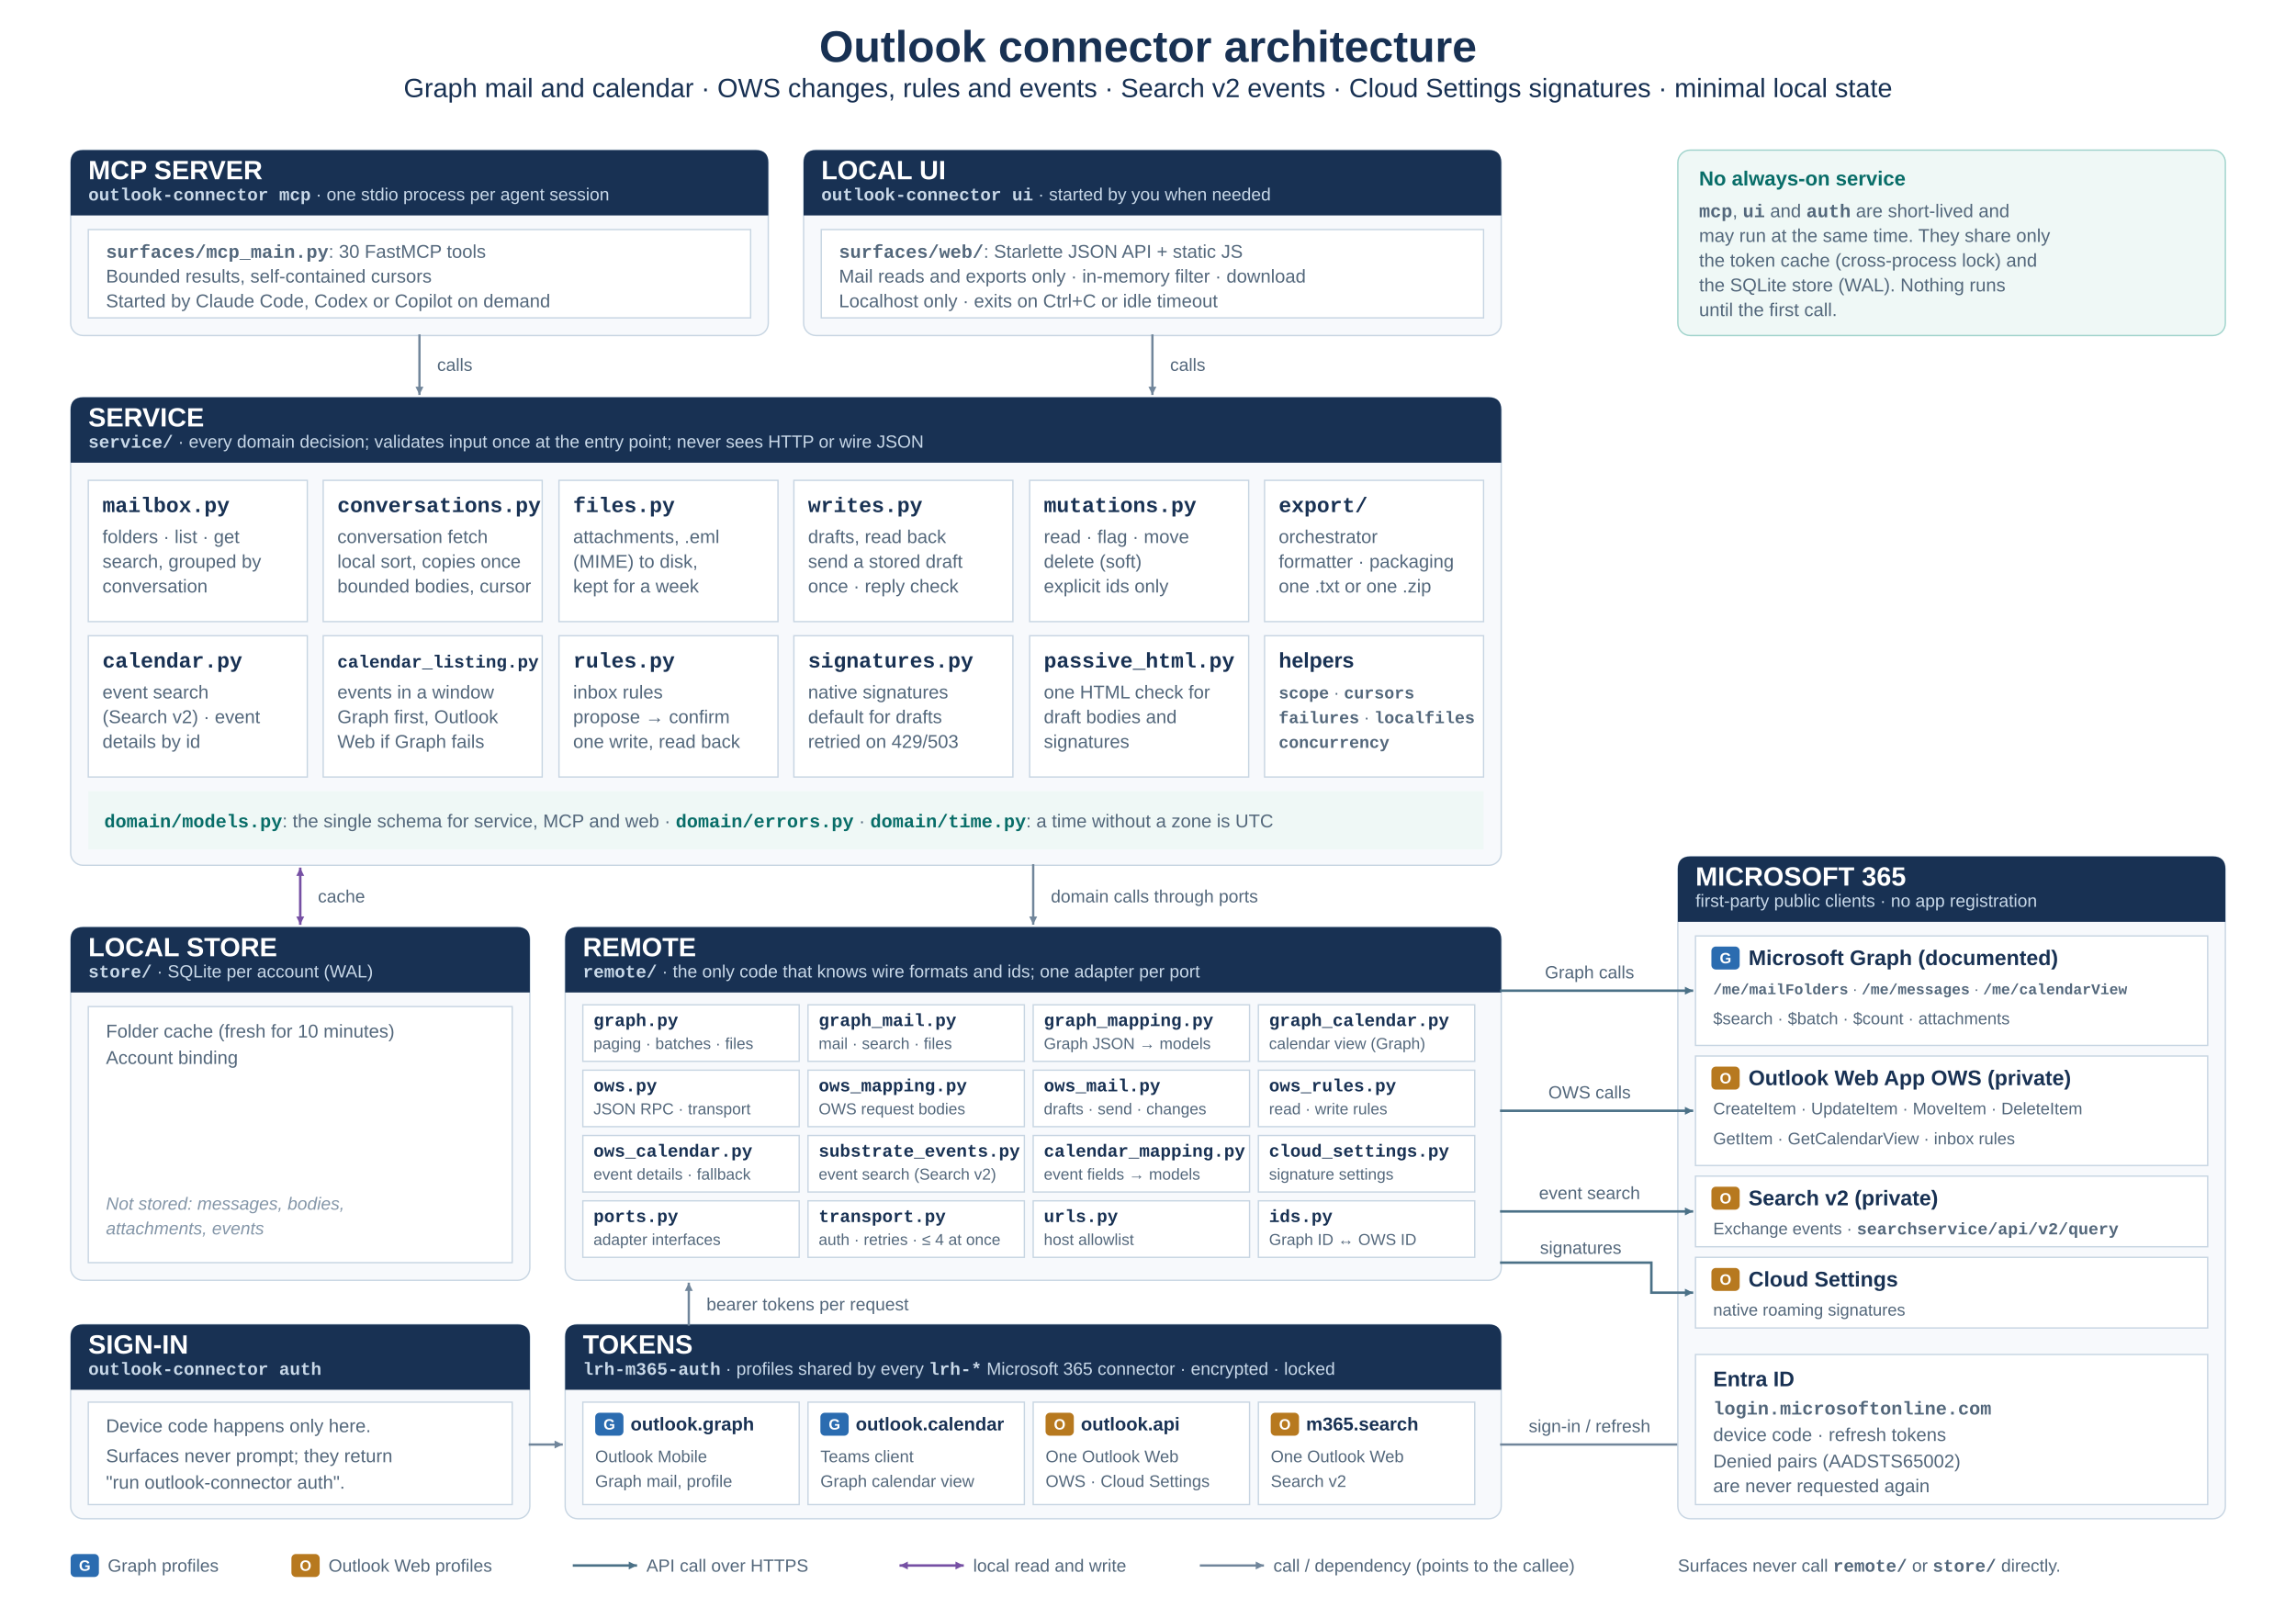
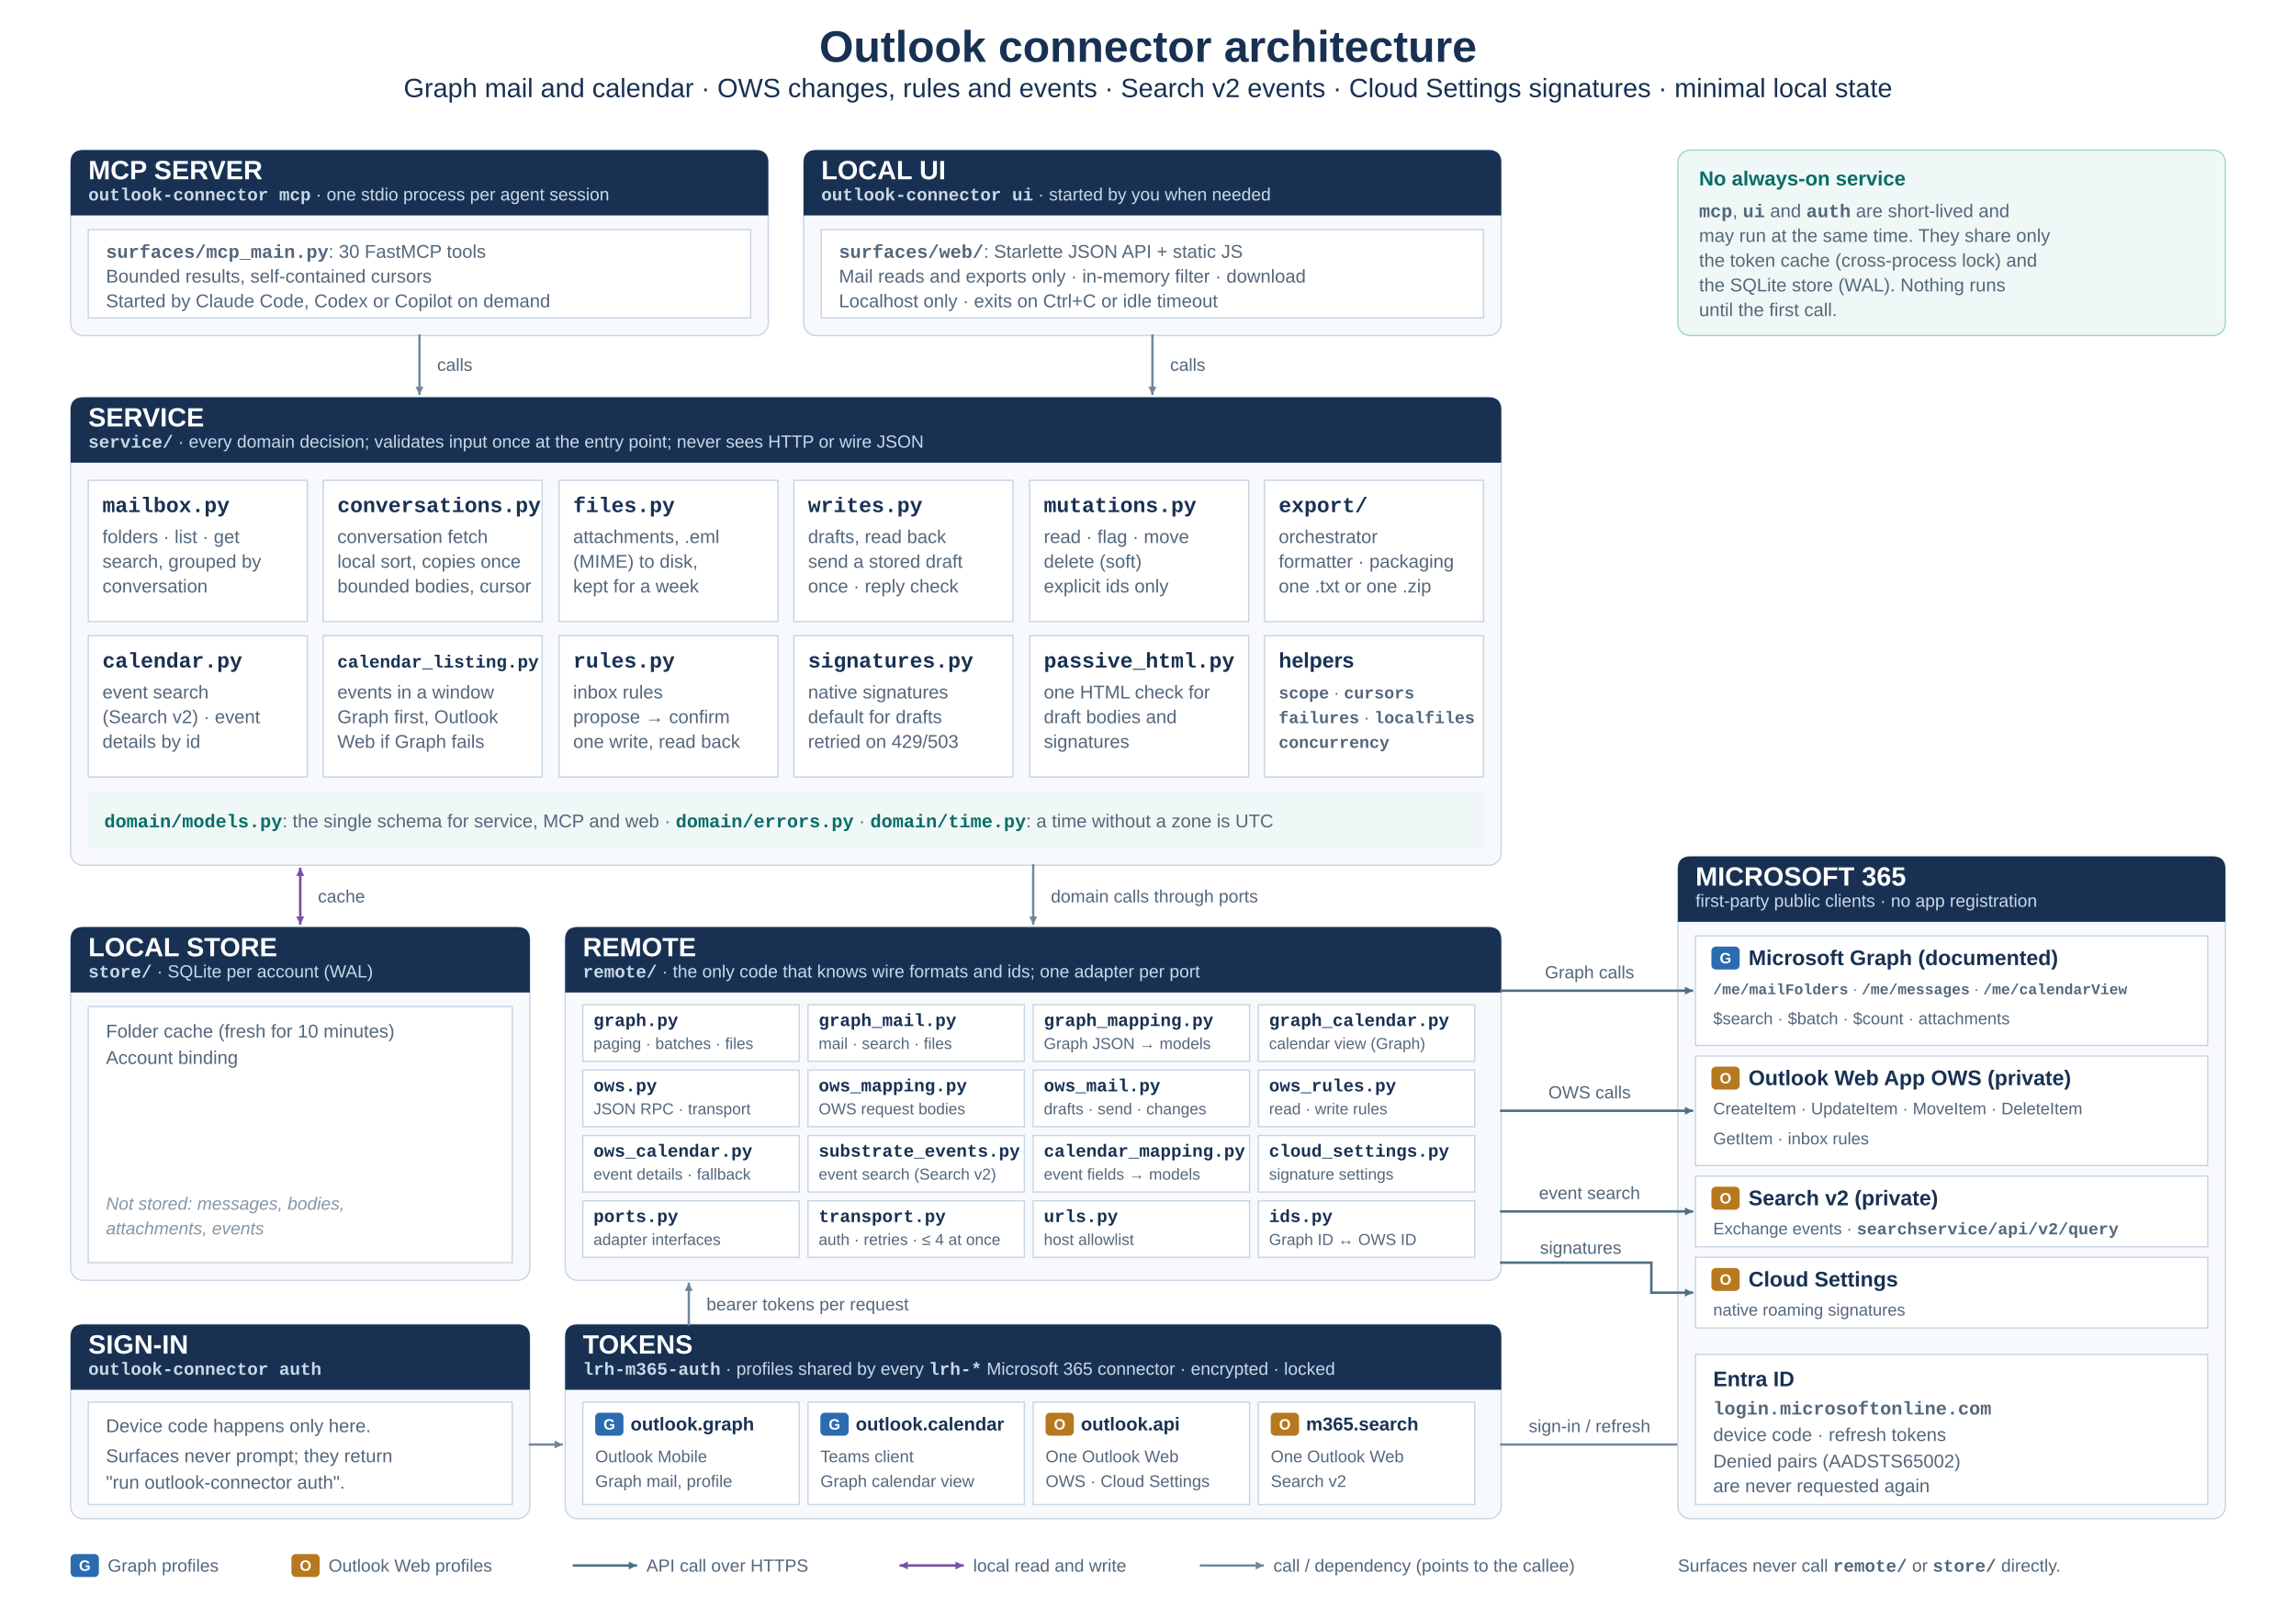
<svg xmlns="http://www.w3.org/2000/svg" width="2600" height="1820" viewBox="0 0 2600 1820" role="img" aria-labelledby="title description">
  <defs>
    <style>
      text { font-family: Arial, Helvetica, sans-serif; }
      .title { fill: #183153; font-size: 50px; font-weight: 700; }
      .subtitle { fill: #183153; font-size: 30px; }
      .card-title { fill: #fff; font-size: 30px; font-weight: 700; }
      .card-subtitle { fill: #c8d8e8; font-size: 20px; }
      .section-title { fill: #183153; font-size: 24px; font-weight: 700; }
      .detail { fill: #53677b; font-size: 21px; }
      .muted { fill: #8496a8; font-size: 20px; font-style: italic; }
      .code { font-family: "Courier New", Consolas, monospace; font-weight: 700; }
      .badge { fill: #fff; font-size: 17px; font-weight: 700; }
      .note-title { fill: #086d68; font-size: 23px; font-weight: 700; }
      .flow-label { fill: #53677b; font-size: 20px; }
      .call-flow { fill: none; stroke: #71869b; stroke-width: 2.6; stroke-linecap: square; stroke-linejoin: miter; marker-end: url(#arrow); }
      .api-flow { fill: none; stroke: #4b7187; stroke-width: 2.8; stroke-linecap: square; marker-end: url(#api-arrow); }
      .local-flow { fill: none; stroke: #7650a4; stroke-width: 2.8; stroke-linecap: square; marker-start: url(#purple-arrow); marker-end: url(#purple-arrow); }
    </style>
    <marker id="arrow" markerWidth="9" markerHeight="9" refX="8" refY="4.5" orient="auto" markerUnits="userSpaceOnUse">
      <path d="M0 0 L9 4.5 L0 9 Z" fill="#71869b" />
    </marker>
    <marker id="api-arrow" markerWidth="9" markerHeight="9" refX="8" refY="4.5" orient="auto" markerUnits="userSpaceOnUse">
      <path d="M0 0 L9 4.5 L0 9 Z" fill="#4b7187" />
    </marker>
    <marker id="purple-arrow" markerWidth="9" markerHeight="9" refX="8" refY="4.5" orient="auto-start-reverse" markerUnits="userSpaceOnUse">
      <path d="M0 0 L9 4.5 L0 9 Z" fill="#7650a4" />
    </marker>
  </defs>
  <rect width="2600" height="1820" fill="#fff" />
  <text class="title" x="1300" y="70" text-anchor="middle">Outlook connector architecture</text>
  <text class="subtitle" x="1300" y="110" text-anchor="middle">Graph mail and calendar · OWS changes, rules and events · Search v2 events · Cloud Settings signatures · minimal local state</text>
  <rect x="80" y="170" width="790" height="210" rx="14" fill="#f7f9fc" stroke="#c7d5e2" stroke-width="1.5" />
  <path d="M80 244 V184 Q80 170 94 170 H856 Q870 170 870 184 V244 Z" fill="#183153" />
  <text class="card-title" x="100" y="203">MCP SERVER</text>
  <text class="card-subtitle" x="100" y="227">
    <tspan class="code">outlook-connector mcp</tspan> · one stdio process per agent session</text>
  <rect x="100" y="260" width="750" height="100" fill="#fff" stroke="#c7d5e2" stroke-width="1.5" />
  <text class="detail" x="120" y="292">
    <tspan class="code">surfaces/mcp_main.py</tspan>: 30 FastMCP tools</text>
  <text class="detail" x="120" y="320">Bounded results, self-contained cursors</text>
  <text class="detail" x="120" y="348">Started by Claude Code, Codex or Copilot on demand</text>
  <rect x="910" y="170" width="790" height="210" rx="14" fill="#f7f9fc" stroke="#c7d5e2" stroke-width="1.5" />
  <path d="M910 244 V184 Q910 170 924 170 H1686 Q1700 170 1700 184 V244 Z" fill="#183153" />
  <text class="card-title" x="930" y="203">LOCAL UI</text>
  <text class="card-subtitle" x="930" y="227">
    <tspan class="code">outlook-connector ui</tspan> · started by you when needed</text>
  <rect x="930" y="260" width="750" height="100" fill="#fff" stroke="#c7d5e2" stroke-width="1.5" />
  <text class="detail" x="950" y="292">
    <tspan class="code">surfaces/web/</tspan>: Starlette JSON API + static JS</text>
  <text class="detail" x="950" y="320">Mail reads and exports only · in-memory filter · download</text>
  <text class="detail" x="950" y="348">Localhost only · exits on Ctrl+C or idle timeout</text>
  <rect x="1900" y="170" width="620" height="210" rx="14" fill="#eff8f6" stroke="#9fd3cb" stroke-width="1.5" />
  <text class="note-title" x="1924" y="210">No always-on service</text>
  <text class="detail" x="1924" y="246">
    <tspan class="code">mcp</tspan>, <tspan class="code">ui</tspan> and <tspan class="code">auth</tspan> are short-lived and</text>
  <text class="detail" x="1924" y="274">may run at the same time. They share only</text>
  <text class="detail" x="1924" y="302">the token cache (cross-process lock) and</text>
  <text class="detail" x="1924" y="330">the SQLite store (WAL). Nothing runs</text>
  <text class="detail" x="1924" y="358">until the first call.</text>
  <path class="call-flow" d="M475 380 V446" />
  <path class="call-flow" d="M1305 380 V446" />
  <text class="flow-label" x="495" y="420">calls</text>
  <text class="flow-label" x="1325" y="420">calls</text>
  <rect x="80" y="450" width="1620" height="530" rx="14" fill="#f7f9fc" stroke="#c7d5e2" stroke-width="1.5" />
  <path d="M80 524 V464 Q80 450 94 450 H1686 Q1700 450 1700 464 V524 Z" fill="#183153" />
  <text class="card-title" x="100" y="483">SERVICE</text>
  <text class="card-subtitle" x="100" y="507">
    <tspan class="code">service/</tspan> · every domain decision; validates input once at the entry point; never sees HTTP or wire JSON</text>
  <rect x="100" y="544" width="248" height="160" fill="#fff" stroke="#c7d5e2" stroke-width="1.5" />
  <text class="section-title code" x="116" y="580">mailbox.py</text>
  <text class="detail" x="116" y="615">folders · list · get</text>
  <text class="detail" x="116" y="643">search, grouped by</text>
  <text class="detail" x="116" y="671">conversation</text>
  <rect x="366" y="544" width="248" height="160" fill="#fff" stroke="#c7d5e2" stroke-width="1.5" />
  <text class="section-title code" x="382" y="580">conversations.py</text>
  <text class="detail" x="382" y="615">conversation fetch</text>
  <text class="detail" x="382" y="643">local sort, copies once</text>
  <text class="detail" x="382" y="671">bounded bodies, cursor</text>
  <rect x="633" y="544" width="248" height="160" fill="#fff" stroke="#c7d5e2" stroke-width="1.5" />
  <text class="section-title code" x="649" y="580">files.py</text>
  <text class="detail" x="649" y="615">attachments, .eml</text>
  <text class="detail" x="649" y="643">(MIME) to disk,</text>
  <text class="detail" x="649" y="671">kept for a week</text>
  <rect x="899" y="544" width="248" height="160" fill="#fff" stroke="#c7d5e2" stroke-width="1.5" />
  <text class="section-title code" x="915" y="580">writes.py</text>
  <text class="detail" x="915" y="615">drafts, read back</text>
  <text class="detail" x="915" y="643">send a stored draft</text>
  <text class="detail" x="915" y="671">once · reply check</text>
  <rect x="1166" y="544" width="248" height="160" fill="#fff" stroke="#c7d5e2" stroke-width="1.5" />
  <text class="section-title code" x="1182" y="580">mutations.py</text>
  <text class="detail" x="1182" y="615">read · flag · move</text>
  <text class="detail" x="1182" y="643">delete (soft)</text>
  <text class="detail" x="1182" y="671">explicit ids only</text>
  <rect x="1432" y="544" width="248" height="160" fill="#fff" stroke="#c7d5e2" stroke-width="1.5" />
  <text class="section-title code" x="1448" y="580">export/</text>
  <text class="detail" x="1448" y="615">orchestrator</text>
  <text class="detail" x="1448" y="643">formatter · packaging</text>
  <text class="detail" x="1448" y="671">one .txt or one .zip</text>
  <rect x="100" y="720" width="248" height="160" fill="#fff" stroke="#c7d5e2" stroke-width="1.5" />
  <text class="section-title code" x="116" y="756">calendar.py</text>
  <text class="detail" x="116" y="791">event search</text>
  <text class="detail" x="116" y="819">(Search v2) · event</text>
  <text class="detail" x="116" y="847">details by id</text>
  <rect x="366" y="720" width="248" height="160" fill="#fff" stroke="#c7d5e2" stroke-width="1.5" />
  <text class="section-title code" x="382" y="756" style="font-size:20px">calendar_listing.py</text>
  <text class="detail" x="382" y="791">events in a window</text>
  <text class="detail" x="382" y="819">Graph first, Outlook</text>
  <text class="detail" x="382" y="847">Web if Graph fails</text>
  <rect x="633" y="720" width="248" height="160" fill="#fff" stroke="#c7d5e2" stroke-width="1.5" />
  <text class="section-title code" x="649" y="756">rules.py</text>
  <text class="detail" x="649" y="791">inbox rules</text>
  <text class="detail" x="649" y="819">propose → confirm</text>
  <text class="detail" x="649" y="847">one write, read back</text>
  <rect x="899" y="720" width="248" height="160" fill="#fff" stroke="#c7d5e2" stroke-width="1.5" />
  <text class="section-title code" x="915" y="756">signatures.py</text>
  <text class="detail" x="915" y="791">native signatures</text>
  <text class="detail" x="915" y="819">default for drafts</text>
  <text class="detail" x="915" y="847">retried on 429/503</text>
  <rect x="1166" y="720" width="248" height="160" fill="#fff" stroke="#c7d5e2" stroke-width="1.5" />
  <text class="section-title code" x="1182" y="756">passive_html.py</text>
  <text class="detail" x="1182" y="791">one HTML check for</text>
  <text class="detail" x="1182" y="819">draft bodies and</text>
  <text class="detail" x="1182" y="847">signatures</text>
  <rect x="1432" y="720" width="248" height="160" fill="#fff" stroke="#c7d5e2" stroke-width="1.5" />
  <text class="section-title" x="1448" y="756">helpers</text>
  <text class="detail" x="1448" y="791" style="font-size:19px">
    <tspan class="code">scope</tspan> · <tspan class="code">cursors</tspan>
  </text>
  <text class="detail" x="1448" y="819" style="font-size:19px">
    <tspan class="code">failures</tspan> · <tspan class="code">localfiles</tspan>
  </text>
  <text class="detail" x="1448" y="847" style="font-size:19px">
    <tspan class="code">concurrency</tspan>
  </text>
  <rect x="100" y="896" width="1580" height="66" fill="#eff8f6" />
  <text class="detail" x="118" y="937">
    <tspan class="code" fill="#086d68">domain/models.py</tspan>: the single schema for service, MCP and web  ·  <tspan class="code" fill="#086d68">domain/errors.py</tspan>  ·  <tspan class="code" fill="#086d68">domain/time.py</tspan>: a time without a zone is UTC</text>
  <path class="local-flow" d="M340 984 V1046" />
  <text class="flow-label" x="360" y="1022">cache</text>
  <path class="call-flow" d="M1170 980 V1046" />
  <text class="flow-label" x="1190" y="1022">domain calls through ports</text>
  <rect x="80" y="1050" width="520" height="400" rx="14" fill="#f7f9fc" stroke="#c7d5e2" stroke-width="1.5" />
  <path d="M80 1124 V1064 Q80 1050 94 1050 H586 Q600 1050 600 1064 V1124 Z" fill="#183153" />
  <text class="card-title" x="100" y="1083">LOCAL STORE</text>
  <text class="card-subtitle" x="100" y="1107">
    <tspan class="code">store/</tspan> · SQLite per account (WAL)</text>
  <rect x="100" y="1140" width="480" height="290" fill="#fff" stroke="#c7d5e2" stroke-width="1.5" />
  <text class="detail" x="120" y="1175">Folder cache (fresh for 10 minutes)</text>
  <text class="detail" x="120" y="1205">Account binding</text>
  <text class="muted" x="120" y="1370">Not stored: messages, bodies,</text>
  <text class="muted" x="120" y="1398">attachments, events</text>
  <rect x="640" y="1050" width="1060" height="400" rx="14" fill="#f7f9fc" stroke="#c7d5e2" stroke-width="1.5" />
  <path d="M640 1124 V1064 Q640 1050 654 1050 H1686 Q1700 1050 1700 1064 V1124 Z" fill="#183153" />
  <text class="card-title" x="660" y="1083">REMOTE</text>
  <text class="card-subtitle" x="660" y="1107">
    <tspan class="code">remote/</tspan> · the only code that knows wire formats and ids; one adapter per port</text>
  <rect x="660" y="1138" width="245" height="64" fill="#fff" stroke="#c7d5e2" stroke-width="1.5" />
  <text class="section-title code" x="672" y="1162" style="font-size:20px">graph.py</text>
  <text class="detail" x="672" y="1188" style="font-size:18px">paging · batches · files</text>
  <rect x="915" y="1138" width="245" height="64" fill="#fff" stroke="#c7d5e2" stroke-width="1.5" />
  <text class="section-title code" x="927" y="1162" style="font-size:20px">graph_mail.py</text>
  <text class="detail" x="927" y="1188" style="font-size:18px">mail · search · files</text>
  <rect x="1170" y="1138" width="245" height="64" fill="#fff" stroke="#c7d5e2" stroke-width="1.5" />
  <text class="section-title code" x="1182" y="1162" style="font-size:20px">graph_mapping.py</text>
  <text class="detail" x="1182" y="1188" style="font-size:18px">Graph JSON → models</text>
  <rect x="1425" y="1138" width="245" height="64" fill="#fff" stroke="#c7d5e2" stroke-width="1.5" />
  <text class="section-title code" x="1437" y="1162" style="font-size:20px">graph_calendar.py</text>
  <text class="detail" x="1437" y="1188" style="font-size:18px">calendar view (Graph)</text>
  <rect x="660" y="1212" width="245" height="64" fill="#fff" stroke="#c7d5e2" stroke-width="1.5" />
  <text class="section-title code" x="672" y="1236" style="font-size:20px">ows.py</text>
  <text class="detail" x="672" y="1262" style="font-size:18px">JSON RPC · transport</text>
  <rect x="915" y="1212" width="245" height="64" fill="#fff" stroke="#c7d5e2" stroke-width="1.5" />
  <text class="section-title code" x="927" y="1236" style="font-size:20px">ows_mapping.py</text>
  <text class="detail" x="927" y="1262" style="font-size:18px">OWS request bodies</text>
  <rect x="1170" y="1212" width="245" height="64" fill="#fff" stroke="#c7d5e2" stroke-width="1.5" />
  <text class="section-title code" x="1182" y="1236" style="font-size:20px">ows_mail.py</text>
  <text class="detail" x="1182" y="1262" style="font-size:18px">drafts · send · changes</text>
  <rect x="1425" y="1212" width="245" height="64" fill="#fff" stroke="#c7d5e2" stroke-width="1.5" />
  <text class="section-title code" x="1437" y="1236" style="font-size:20px">ows_rules.py</text>
  <text class="detail" x="1437" y="1262" style="font-size:18px">read · write rules</text>
  <rect x="660" y="1286" width="245" height="64" fill="#fff" stroke="#c7d5e2" stroke-width="1.5" />
  <text class="section-title code" x="672" y="1310" style="font-size:20px">ows_calendar.py</text>
  <text class="detail" x="672" y="1336" style="font-size:18px">event details · fallback</text>
  <rect x="915" y="1286" width="245" height="64" fill="#fff" stroke="#c7d5e2" stroke-width="1.5" />
  <text class="section-title code" x="927" y="1310" style="font-size:20px">substrate_events.py</text>
  <text class="detail" x="927" y="1336" style="font-size:18px">event search (Search v2)</text>
  <rect x="1170" y="1286" width="245" height="64" fill="#fff" stroke="#c7d5e2" stroke-width="1.5" />
  <text class="section-title code" x="1182" y="1310" style="font-size:20px">calendar_mapping.py</text>
  <text class="detail" x="1182" y="1336" style="font-size:18px">event fields → models</text>
  <rect x="1425" y="1286" width="245" height="64" fill="#fff" stroke="#c7d5e2" stroke-width="1.5" />
  <text class="section-title code" x="1437" y="1310" style="font-size:20px">cloud_settings.py</text>
  <text class="detail" x="1437" y="1336" style="font-size:18px">signature settings</text>
  <rect x="660" y="1360" width="245" height="64" fill="#fff" stroke="#c7d5e2" stroke-width="1.5" />
  <text class="section-title code" x="672" y="1384" style="font-size:20px">ports.py</text>
  <text class="detail" x="672" y="1410" style="font-size:18px">adapter interfaces</text>
  <rect x="915" y="1360" width="245" height="64" fill="#fff" stroke="#c7d5e2" stroke-width="1.5" />
  <text class="section-title code" x="927" y="1384" style="font-size:20px">transport.py</text>
  <text class="detail" x="927" y="1410" style="font-size:18px">auth · retries · ≤ 4 at once</text>
  <rect x="1170" y="1360" width="245" height="64" fill="#fff" stroke="#c7d5e2" stroke-width="1.5" />
  <text class="section-title code" x="1182" y="1384" style="font-size:20px">urls.py</text>
  <text class="detail" x="1182" y="1410" style="font-size:18px">host allowlist</text>
  <rect x="1425" y="1360" width="245" height="64" fill="#fff" stroke="#c7d5e2" stroke-width="1.5" />
  <text class="section-title code" x="1437" y="1384" style="font-size:20px">ids.py</text>
  <text class="detail" x="1437" y="1410" style="font-size:18px">Graph ID ↔ OWS ID</text>
  <rect x="80" y="1500" width="520" height="220" rx="14" fill="#f7f9fc" stroke="#c7d5e2" stroke-width="1.5" />
  <path d="M80 1574 V1514 Q80 1500 94 1500 H586 Q600 1500 600 1514 V1574 Z" fill="#183153" />
  <text class="card-title" x="100" y="1533">SIGN-IN</text>
  <text class="card-subtitle" x="100" y="1557">
    <tspan class="code">outlook-connector auth</tspan>
  </text>
  <rect x="100" y="1588" width="480" height="116" fill="#fff" stroke="#c7d5e2" stroke-width="1.5" />
  <text class="detail" x="120" y="1622">Device code happens only here.</text>
  <text class="detail" x="120" y="1656">Surfaces never prompt; they return</text>
  <text class="detail" x="120" y="1686">"run outlook-connector auth".</text>
  <path class="call-flow" d="M600 1636 H636" />
  <rect x="640" y="1500" width="1060" height="220" rx="14" fill="#f7f9fc" stroke="#c7d5e2" stroke-width="1.5" />
  <path d="M640 1574 V1514 Q640 1500 654 1500 H1686 Q1700 1500 1700 1514 V1574 Z" fill="#183153" />
  <text class="card-title" x="660" y="1533">TOKENS</text>
  <text class="card-subtitle" x="660" y="1557">
    <tspan class="code">lrh-m365-auth</tspan> · profiles shared by every <tspan class="code">lrh-*</tspan> Microsoft 365 connector · encrypted · locked</text>
  <rect x="660" y="1588" width="245" height="116" fill="#fff" stroke="#c7d5e2" stroke-width="1.5" />
  <rect x="674" y="1600" width="32" height="26" rx="5" fill="#2b6cb0" />
  <text class="badge" x="690" y="1619" text-anchor="middle">G</text>
  <text class="section-title" x="714" y="1620" style="font-size:21px">outlook.graph</text>
  <text class="detail" x="674" y="1656" style="font-size:19px">Outlook Mobile</text>
  <text class="detail" x="674" y="1684" style="font-size:19px">Graph mail, profile</text>
  <rect x="915" y="1588" width="245" height="116" fill="#fff" stroke="#c7d5e2" stroke-width="1.5" />
  <rect x="929" y="1600" width="32" height="26" rx="5" fill="#2b6cb0" />
  <text class="badge" x="945" y="1619" text-anchor="middle">G</text>
  <text class="section-title" x="969" y="1620" style="font-size:21px">outlook.calendar</text>
  <text class="detail" x="929" y="1656" style="font-size:19px">Teams client</text>
  <text class="detail" x="929" y="1684" style="font-size:19px">Graph calendar view</text>
  <rect x="1170" y="1588" width="245" height="116" fill="#fff" stroke="#c7d5e2" stroke-width="1.5" />
  <rect x="1184" y="1600" width="32" height="26" rx="5" fill="#b7791f" />
  <text class="badge" x="1200" y="1619" text-anchor="middle">O</text>
  <text class="section-title" x="1224" y="1620" style="font-size:21px">outlook.api</text>
  <text class="detail" x="1184" y="1656" style="font-size:19px">One Outlook Web</text>
  <text class="detail" x="1184" y="1684" style="font-size:19px">OWS · Cloud Settings</text>
  <rect x="1425" y="1588" width="245" height="116" fill="#fff" stroke="#c7d5e2" stroke-width="1.5" />
  <rect x="1439" y="1600" width="32" height="26" rx="5" fill="#b7791f" />
  <text class="badge" x="1455" y="1619" text-anchor="middle">O</text>
  <text class="section-title" x="1479" y="1620" style="font-size:21px">m365.search</text>
  <text class="detail" x="1439" y="1656" style="font-size:19px">One Outlook Web</text>
  <text class="detail" x="1439" y="1684" style="font-size:19px">Search v2</text>
  <path class="call-flow" d="M780 1500 V1454" />
  <text class="flow-label" x="800" y="1484">bearer tokens per request</text>
  <path class="call-flow" d="M1700 1636 H1916" />
  <text class="flow-label" x="1800" y="1622" text-anchor="middle">sign-in / refresh</text>
  <rect x="1900" y="970" width="620" height="750" rx="14" fill="#f7f9fc" stroke="#c7d5e2" stroke-width="1.5" />
  <path d="M1900 1044 V984 Q1900 970 1914 970 H2506 Q2520 970 2520 984 V1044 Z" fill="#183153" />
  <text class="card-title" x="1920" y="1003">MICROSOFT 365</text>
  <text class="card-subtitle" x="1920" y="1027">first-party public clients · no app registration</text>
  <rect x="1920" y="1060" width="580" height="124" fill="#fff" stroke="#c7d5e2" stroke-width="1.5" />
  <rect x="1938" y="1072" width="32" height="26" rx="5" fill="#2b6cb0" />
  <text class="badge" x="1954" y="1091" text-anchor="middle">G</text>
  <text class="section-title" x="1980" y="1093">Microsoft Graph (documented)</text>
  <text class="detail" x="1940" y="1126" style="font-size:17px">
    <tspan class="code">/me/mailFolders</tspan> · <tspan class="code">/me/messages</tspan> · <tspan class="code">/me/calendarView</tspan>
  </text>
  <text class="detail" x="1940" y="1160" style="font-size:19px">$search · $batch · $count · attachments</text>
  <rect x="1920" y="1196" width="580" height="124" fill="#fff" stroke="#c7d5e2" stroke-width="1.5" />
  <rect x="1938" y="1208" width="32" height="26" rx="5" fill="#b7791f" />
  <text class="badge" x="1954" y="1227" text-anchor="middle">O</text>
  <text class="section-title" x="1980" y="1229">Outlook Web App OWS (private)</text>
  <text class="detail" x="1940" y="1262" style="font-size:19px">CreateItem · UpdateItem · MoveItem · DeleteItem</text>
-   <text class="detail" x="1940" y="1296" style="font-size:19px">GetItem · GetCalendarView · inbox rules</text>
+   <text class="detail" x="1940" y="1296" style="font-size:19px">GetItem · inbox rules</text>
  <rect x="1920" y="1332" width="580" height="80" fill="#fff" stroke="#c7d5e2" stroke-width="1.5" />
  <rect x="1938" y="1344" width="32" height="26" rx="5" fill="#b7791f" />
  <text class="badge" x="1954" y="1363" text-anchor="middle">O</text>
  <text class="section-title" x="1980" y="1365">Search v2 (private)</text>
  <text class="detail" x="1940" y="1398" style="font-size:19px">Exchange events · <tspan class="code">searchservice/api/v2/query</tspan>
  </text>
  <rect x="1920" y="1424" width="580" height="80" fill="#fff" stroke="#c7d5e2" stroke-width="1.5" />
  <rect x="1938" y="1436" width="32" height="26" rx="5" fill="#b7791f" />
  <text class="badge" x="1954" y="1455" text-anchor="middle">O</text>
  <text class="section-title" x="1980" y="1457">Cloud Settings</text>
  <text class="detail" x="1940" y="1490" style="font-size:19px">native roaming signatures</text>
  <rect x="1920" y="1534" width="580" height="170" fill="#fff" stroke="#c7d5e2" stroke-width="1.5" />
  <text class="section-title" x="1940" y="1570">Entra ID</text>
  <text class="detail" x="1940" y="1602">
    <tspan class="code">login.microsoftonline.com</tspan>
  </text>
  <text class="detail" x="1940" y="1632">device code · refresh tokens</text>
  <text class="detail" x="1940" y="1662">Denied pairs (AADSTS65002)</text>
  <text class="detail" x="1940" y="1690">are never requested again</text>
  <path class="api-flow" d="M1700 1122 H1916" />
  <text class="flow-label" x="1800" y="1108" text-anchor="middle">Graph calls</text>
  <path class="api-flow" d="M1700 1258 H1916" />
  <text class="flow-label" x="1800" y="1244" text-anchor="middle">OWS calls</text>
  <path class="api-flow" d="M1700 1372 H1916" />
  <text class="flow-label" x="1800" y="1358" text-anchor="middle">event search</text>
  <path class="api-flow" d="M1700 1430 H1870 V1464 H1916" />
  <text class="flow-label" x="1790" y="1420" text-anchor="middle">signatures</text>
  <rect x="80" y="1760" width="32" height="26" rx="5" fill="#2b6cb0" />
  <text class="badge" x="96" y="1779" text-anchor="middle">G</text>
  <text class="flow-label" x="122" y="1780">Graph profiles</text>
  <rect x="330" y="1760" width="32" height="26" rx="5" fill="#b7791f" />
  <text class="badge" x="346" y="1779" text-anchor="middle">O</text>
  <text class="flow-label" x="372" y="1780">Outlook Web profiles</text>
  <path class="api-flow" d="M650 1773 H720" />
  <text class="flow-label" x="732" y="1780">API call over HTTPS</text>
  <path class="local-flow" d="M1020 1773 H1090" />
  <text class="flow-label" x="1102" y="1780">local read and write</text>
  <path class="call-flow" d="M1360 1773 H1430" />
  <text class="flow-label" x="1442" y="1780">call / dependency (points to the callee)</text>
  <text class="flow-label" x="1900" y="1780">Surfaces never call <tspan class="code">remote/</tspan> or <tspan class="code">store/</tspan> directly.</text>
</svg>
